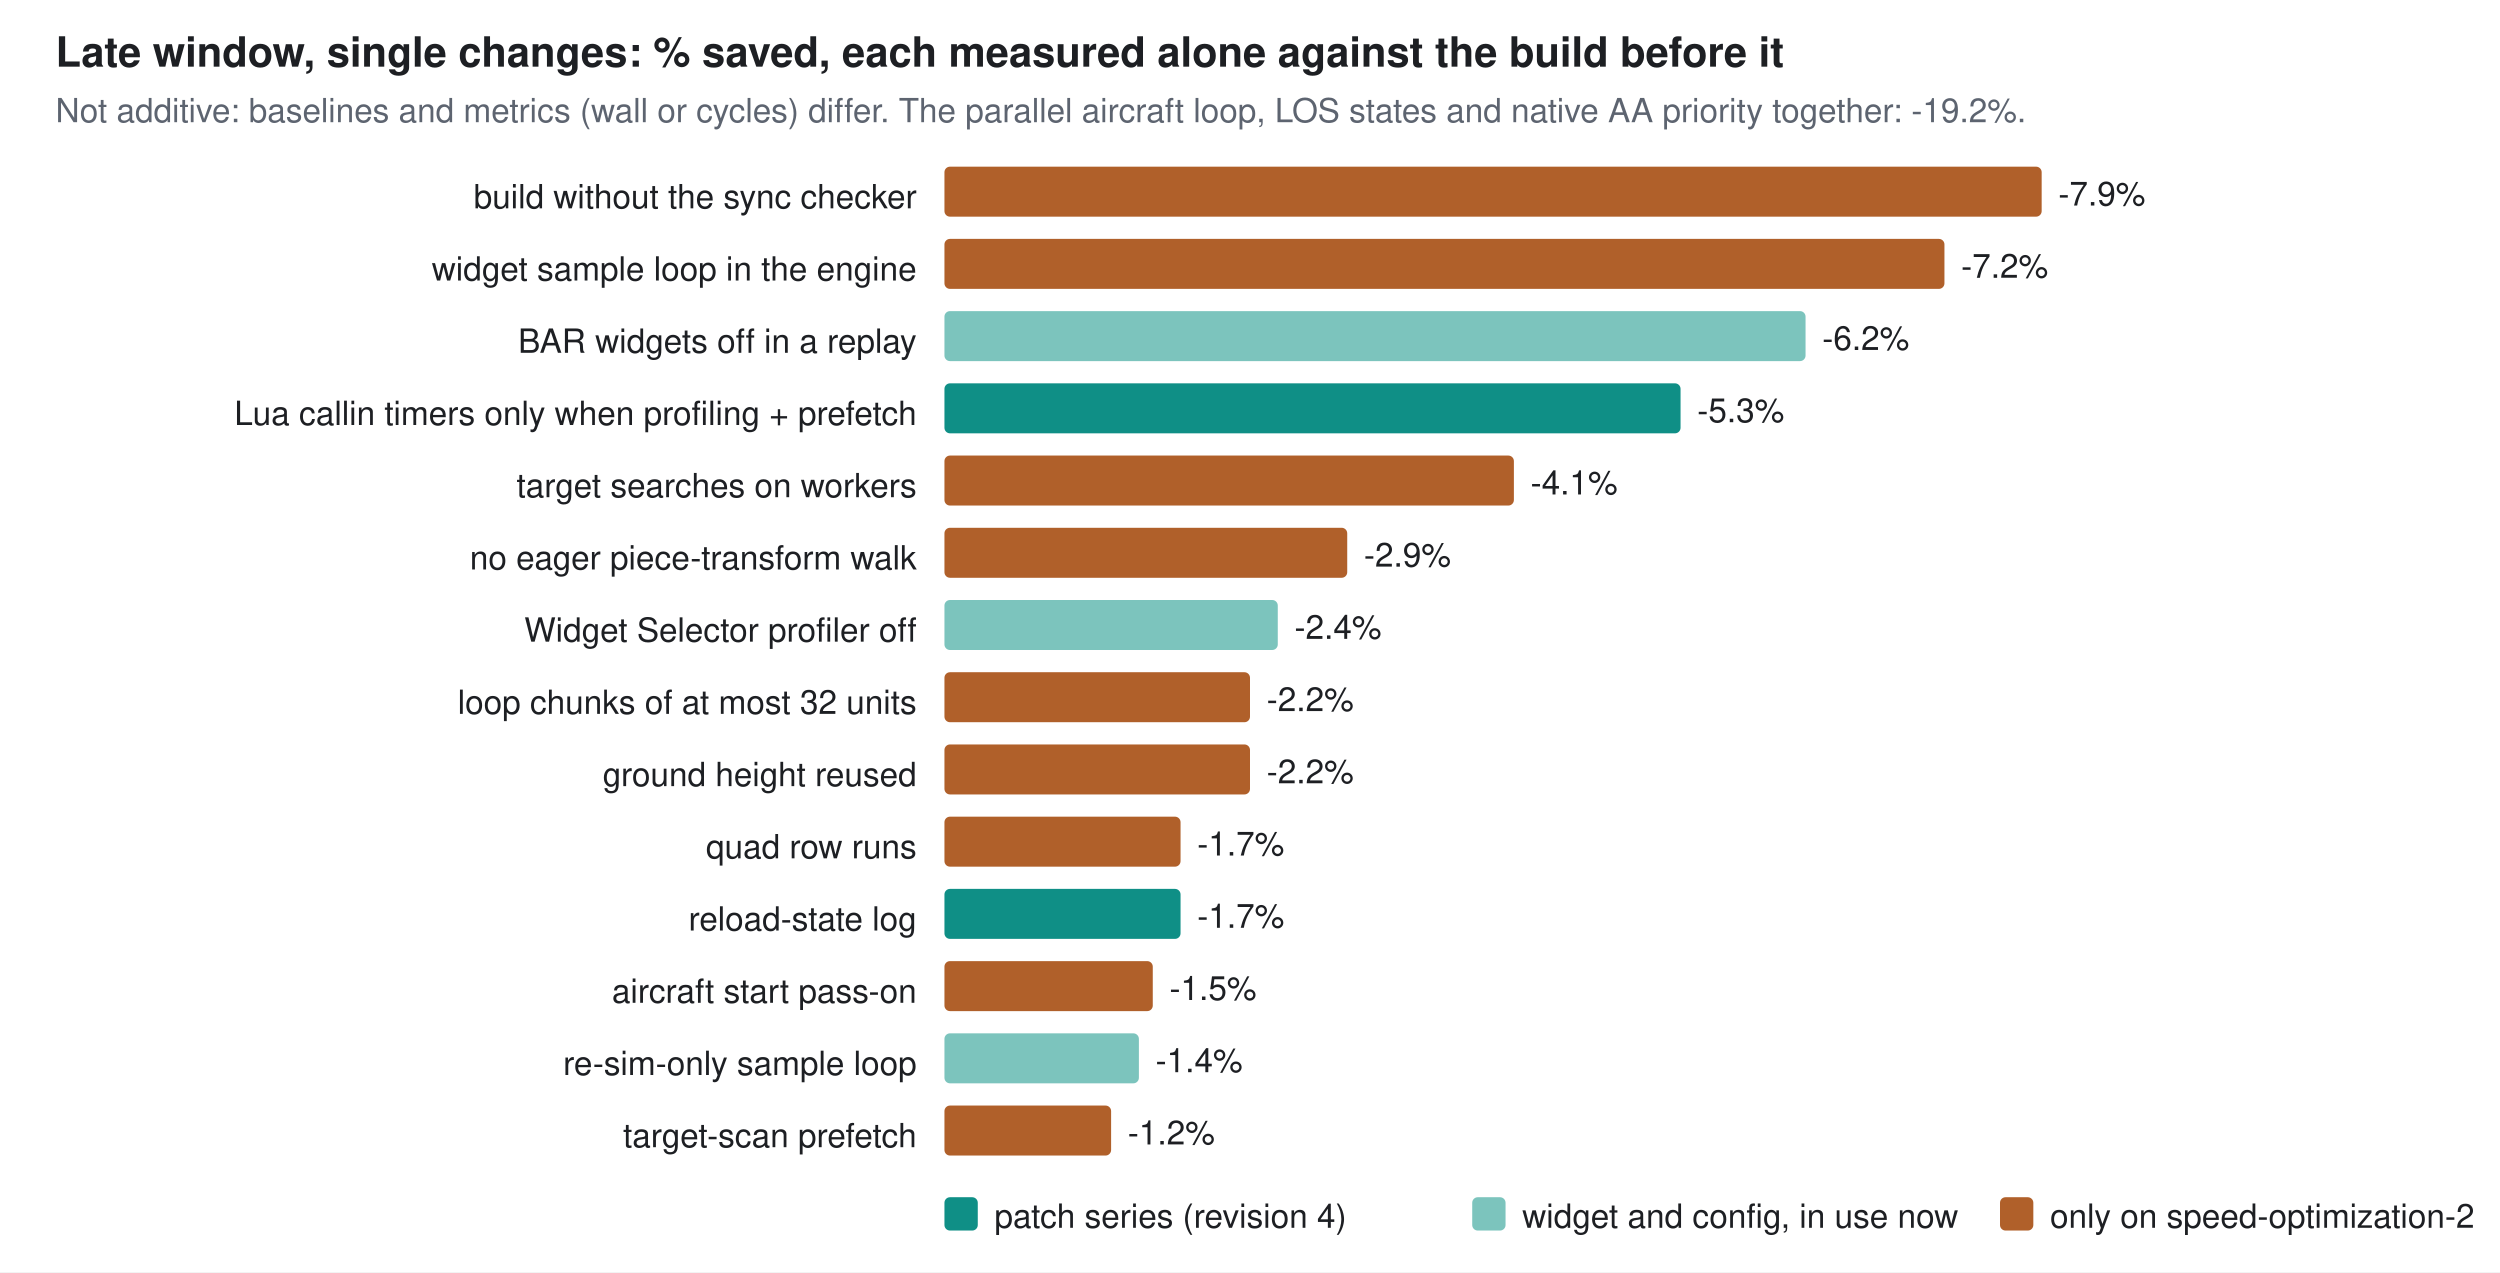
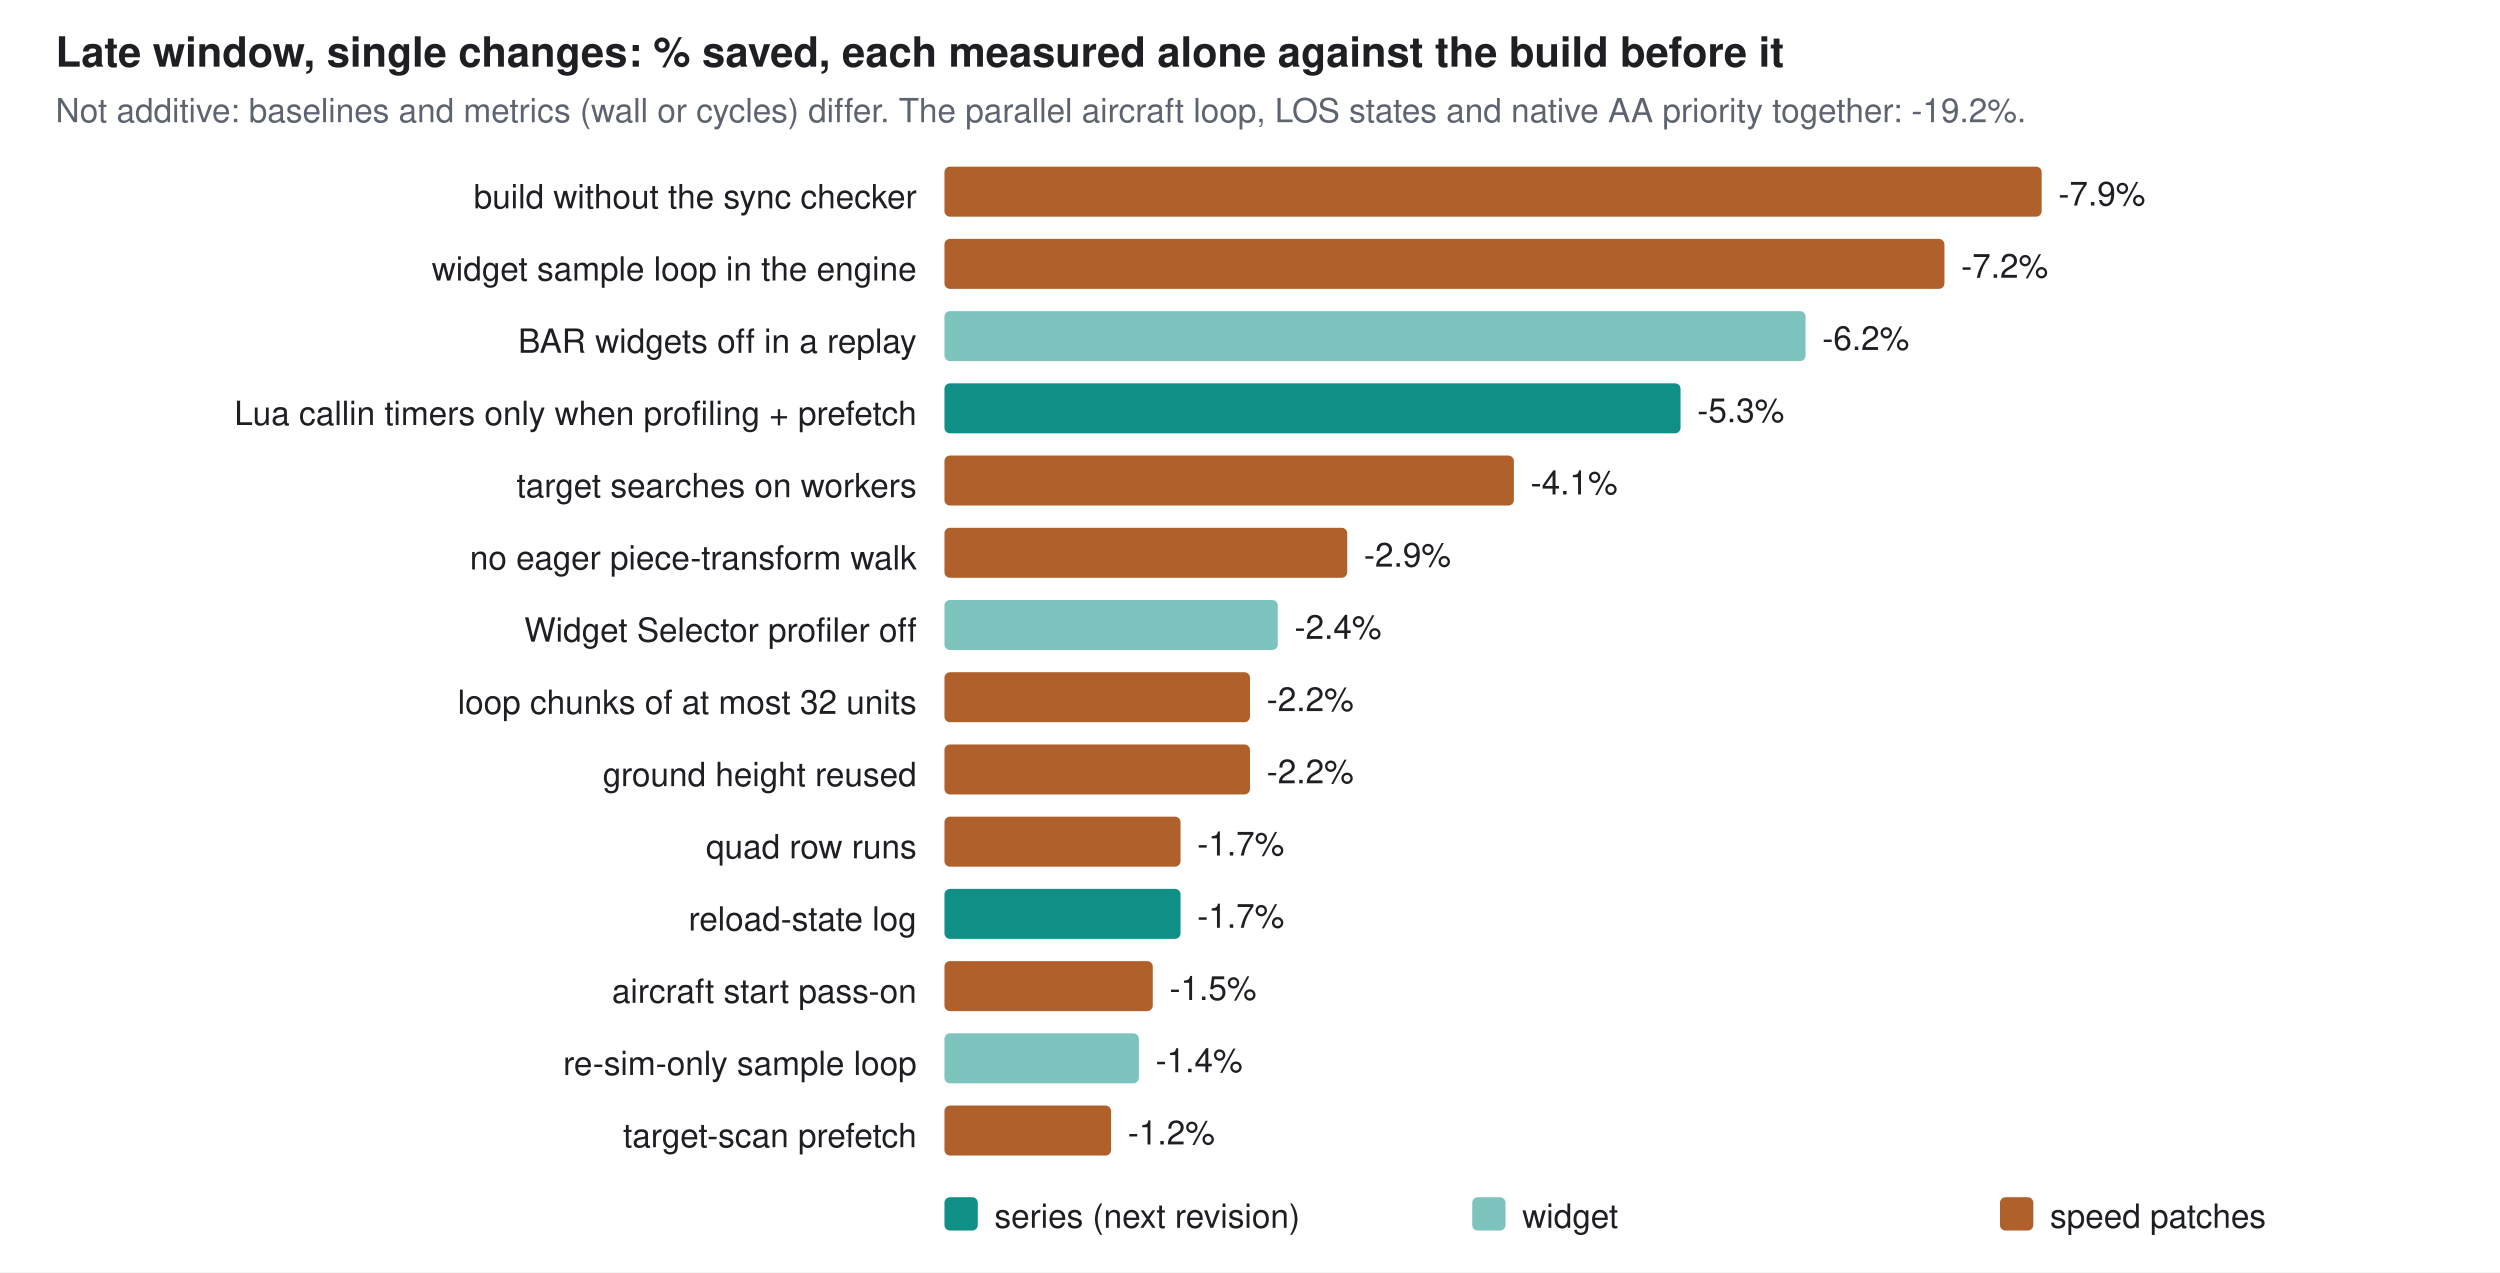
<svg xmlns="http://www.w3.org/2000/svg" width="900" height="458" viewBox="0 0 900 458" font-family="Helvetica, Arial, sans-serif" font-size="13" fill="#1d1f23">
  <defs>
    <marker id="a" viewBox="0 0 10 10" refX="9" refY="5" markerWidth="7" markerHeight="7" orient="auto">
      <path d="M0,0 L10,5 L0,10 z" fill="#5d6470" />
    </marker>
    <marker id="o" viewBox="0 0 10 10" refX="9" refY="5" markerWidth="7" markerHeight="7" orient="auto">
      <path d="M0,0 L10,5 L0,10 z" fill="#b0602a" />
    </marker>
  </defs>
  <rect width="900" height="458" fill="#ffffff" />
  <text x="20" y="24" font-size="15" font-weight="bold">Late window, single changes: % saved, each measured alone against the build before it</text>
  <text x="20" y="44" font-size="12" fill="#5d6470">Not additive: baselines and metrics (wall or cycles) differ. The parallel aircraft loop, LOS states and native AA priority together: -19.2%.</text>
  <text x="330" y="75" text-anchor="end" font-size="12">build without the sync checker</text>
  <rect x="340" y="60" width="395.0" height="18" rx="2" fill="#b0602a" />
  <text x="741.0" y="74" font-size="12">-7.9%</text>
  <text x="330" y="101" text-anchor="end" font-size="12">widget sample loop in the engine</text>
  <rect x="340" y="86" width="360.0" height="18" rx="2" fill="#b0602a" />
  <text x="706.0" y="100" font-size="12">-7.2%</text>
  <text x="330" y="127" text-anchor="end" font-size="12">BAR widgets off in a replay</text>
  <rect x="340" y="112" width="310.0" height="18" rx="2" fill="#7cc4bd" />
  <text x="656.0" y="126" font-size="12">-6.2%</text>
  <text x="330" y="153" text-anchor="end" font-size="12">Lua callin timers only when profiling + prefetch</text>
  <rect x="340" y="138" width="265.0" height="18" rx="2" fill="#0f8f86" />
  <text x="611.0" y="152" font-size="12">-5.3%</text>
  <text x="330" y="179" text-anchor="end" font-size="12">target searches on workers</text>
  <rect x="340" y="164" width="205" height="18" rx="2" fill="#b0602a" />
  <text x="551.0" y="178" font-size="12">-4.1%</text>
  <text x="330" y="205" text-anchor="end" font-size="12">no eager piece-transform walk</text>
  <rect x="340" y="190" width="145.0" height="18" rx="2" fill="#b0602a" />
  <text x="491.0" y="204" font-size="12">-2.9%</text>
  <text x="330" y="231" text-anchor="end" font-size="12">Widget Selector profiler off</text>
  <rect x="340" y="216" width="120.0" height="18" rx="2" fill="#7cc4bd" />
  <text x="466.0" y="230" font-size="12">-2.4%</text>
  <text x="330" y="257" text-anchor="end" font-size="12">loop chunks of at most 32 units</text>
  <rect x="340" y="242" width="110" height="18" rx="2" fill="#b0602a" />
  <text x="456.0" y="256" font-size="12">-2.2%</text>
  <text x="330" y="283" text-anchor="end" font-size="12">ground height reused</text>
  <rect x="340" y="268" width="110" height="18" rx="2" fill="#b0602a" />
  <text x="456.0" y="282" font-size="12">-2.2%</text>
  <text x="330" y="309" text-anchor="end" font-size="12">quad row runs</text>
  <rect x="340" y="294" width="85.0" height="18" rx="2" fill="#b0602a" />
  <text x="431.0" y="308" font-size="12">-1.7%</text>
  <text x="330" y="335" text-anchor="end" font-size="12">reload-state log</text>
  <rect x="340" y="320" width="85.0" height="18" rx="2" fill="#0f8f86" />
  <text x="431.0" y="334" font-size="12">-1.7%</text>
  <text x="330" y="361" text-anchor="end" font-size="12">aircraft start pass-on</text>
  <rect x="340" y="346" width="75.0" height="18" rx="2" fill="#b0602a" />
  <text x="421.0" y="360" font-size="12">-1.5%</text>
  <text x="330" y="387" text-anchor="end" font-size="12">re-sim-only sample loop</text>
  <rect x="340" y="372" width="70.0" height="18" rx="2" fill="#7cc4bd" />
  <text x="416.0" y="386" font-size="12">-1.4%</text>
  <text x="330" y="413" text-anchor="end" font-size="12">target-scan prefetch</text>
  <rect x="340" y="398" width="60.0" height="18" rx="2" fill="#b0602a" />
  <text x="406.0" y="412" font-size="12">-1.2%</text>
  <rect x="340" y="431" width="12" height="12" rx="2" fill="#0f8f86" />
-   <text x="358" y="442" font-size="12">patch series (revision 4)</text>
+   <text x="358" y="442" font-size="12">series (next revision)</text>
  <rect x="530" y="431" width="12" height="12" rx="2" fill="#7cc4bd" />
-   <text x="548" y="442" font-size="12">widget and config, in use now</text>
+   <text x="548" y="442" font-size="12">widget</text>
  <rect x="720" y="431" width="12" height="12" rx="2" fill="#b0602a" />
-   <text x="738" y="442" font-size="12">only on speed-optimization-2</text>
+   <text x="738" y="442" font-size="12">speed patches</text>
</svg>
